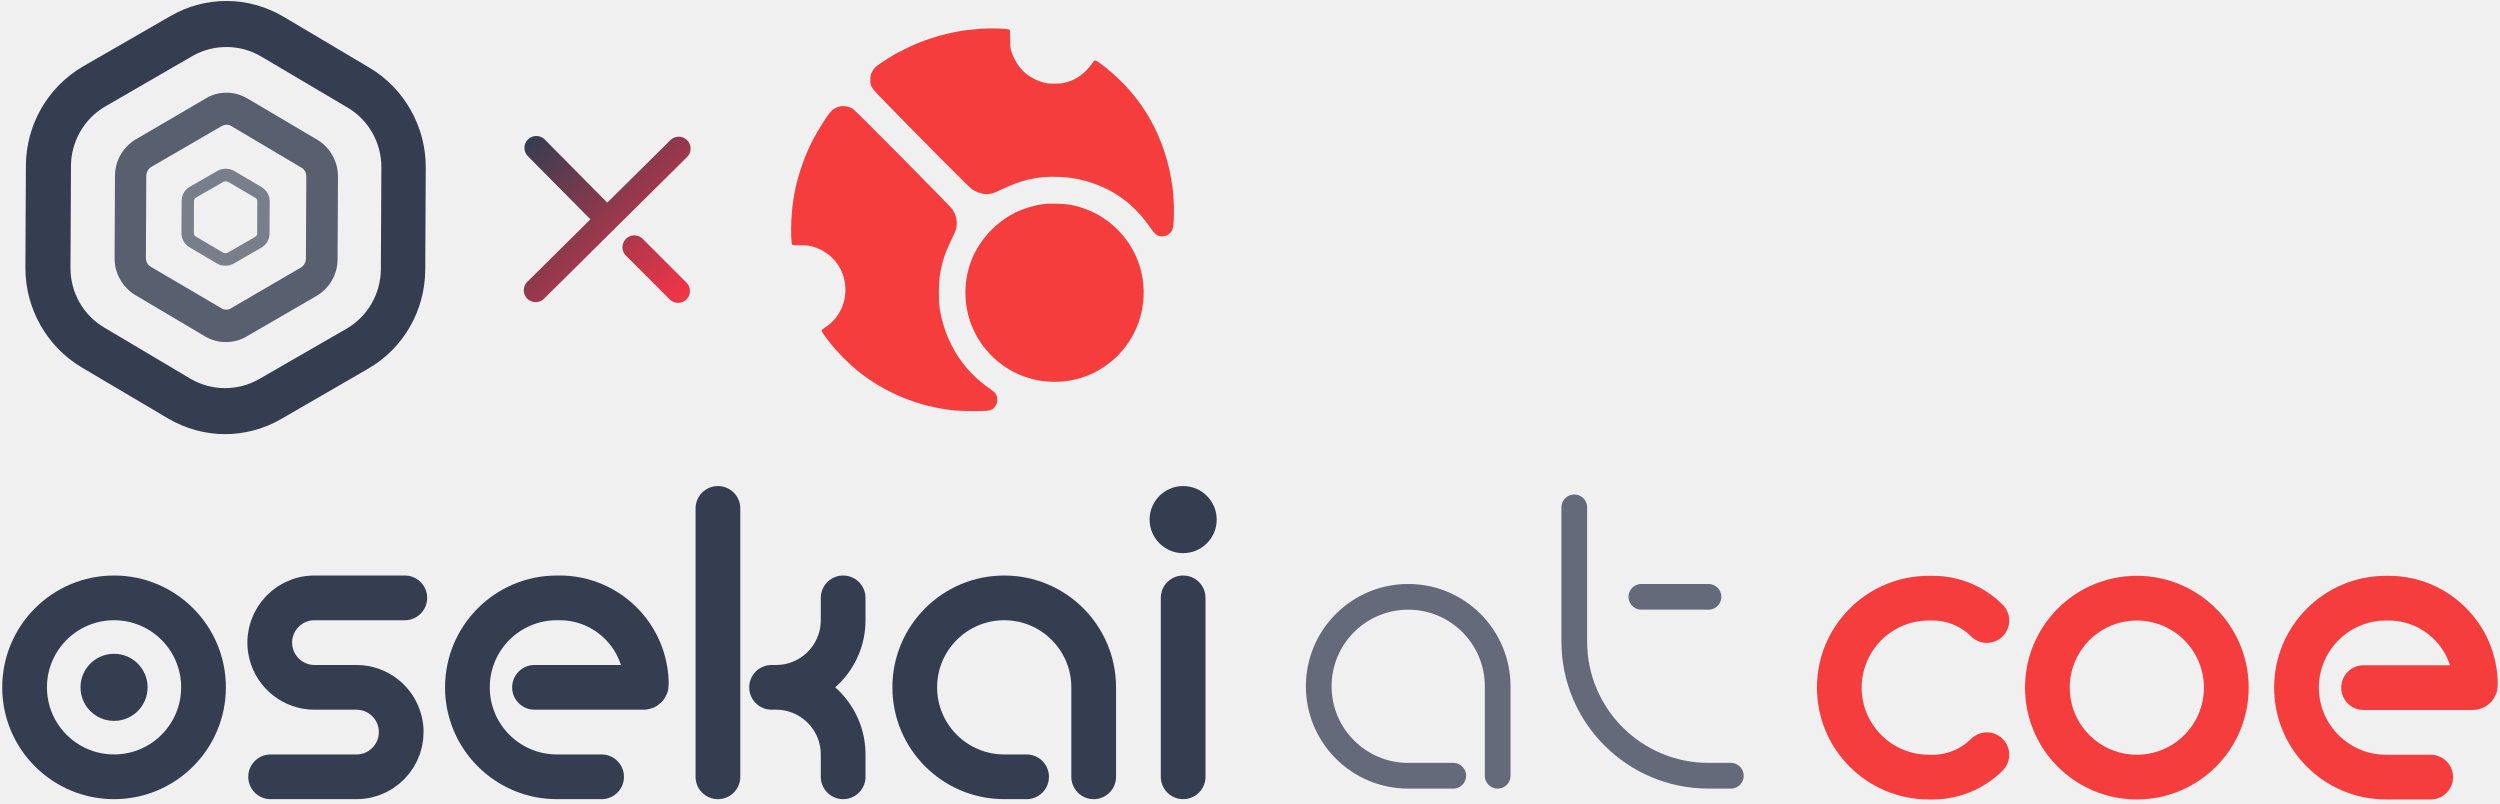
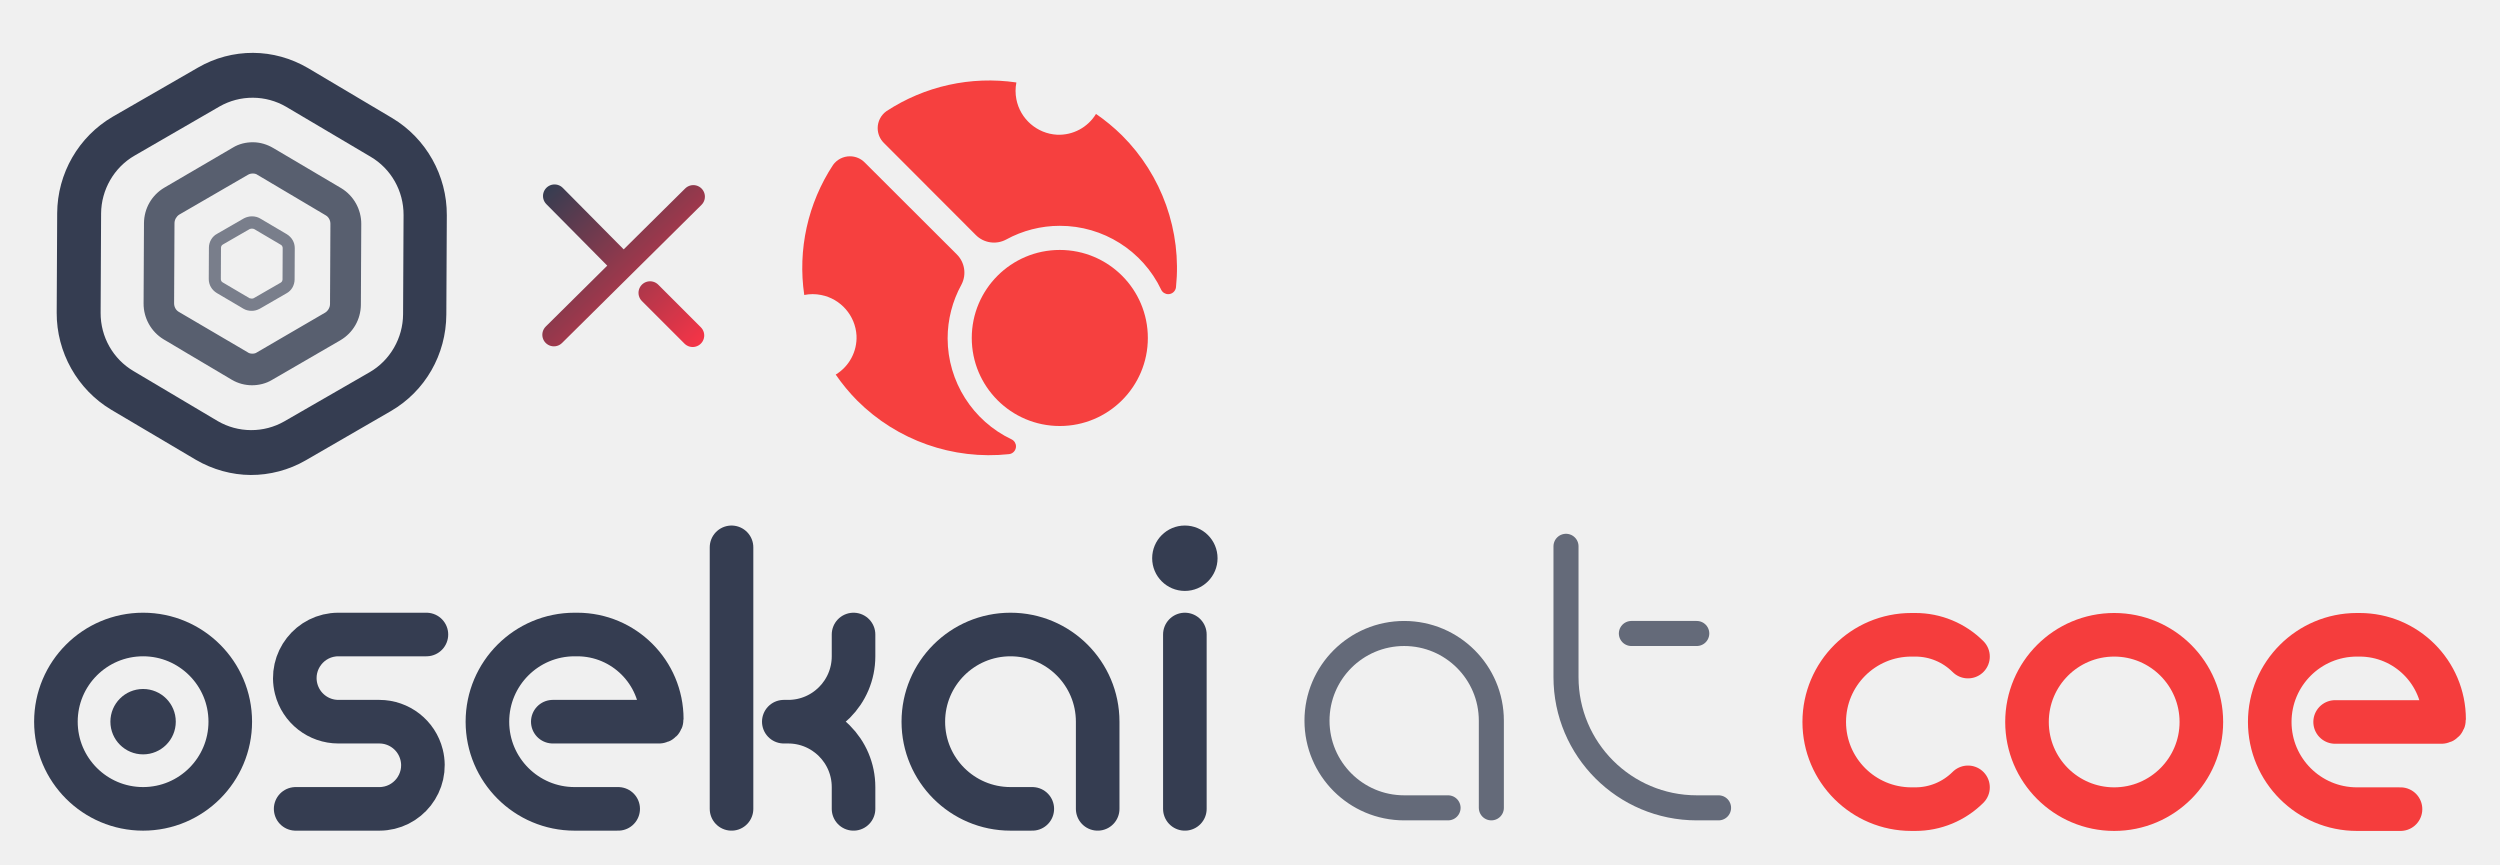
- <svg xmlns="http://www.w3.org/2000/svg" width="610" height="196" viewBox="0 0 610 196" fill="none">
-   <path d="M98.773 145.881H76.737C69.636 145.881 64.426 152.554 66.148 159.442V159.442C67.363 164.301 71.728 167.71 76.737 167.71H86.979C91.988 167.71 96.353 171.118 97.568 175.977V175.977C99.29 182.866 94.08 189.539 86.979 189.539H66.03" stroke="#353D51" stroke-width="10.914" stroke-linecap="round" />
-   <path d="M130.419 167.71H157.043C157.408 167.71 157.705 167.414 157.705 167.048V167.048C157.705 155.358 148.228 145.881 136.537 145.881H135.876C123.82 145.881 114.047 155.654 114.047 167.71V167.71C114.047 179.765 123.82 189.539 135.876 189.539H146.79" stroke="#353D51" stroke-width="10.914" stroke-linecap="round" stroke-linejoin="round" />
-   <circle cx="27.829" cy="167.71" r="21.829" stroke="#353D51" stroke-width="10.914" />
-   <circle cx="27.828" cy="167.71" r="8.186" fill="#353D51" />
-   <path d="M175.174 124.052V189.538" stroke="#353D51" stroke-width="10.914" stroke-linecap="round" />
-   <path d="M205.727 189.539V184.081C205.727 175.04 198.397 167.71 189.355 167.71M189.355 167.71H188.264M189.355 167.71C198.397 167.71 205.727 160.38 205.727 151.338V145.881" stroke="#353D51" stroke-width="10.914" stroke-linecap="round" />
-   <path d="M288.689 145.881V189.539" stroke="#353D51" stroke-width="10.914" stroke-linecap="round" />
-   <path d="M266.859 189.539V167.71C266.859 155.654 257.086 145.881 245.03 145.881V145.881C232.974 145.881 223.201 155.654 223.201 167.71V167.71C223.201 179.765 232.974 189.539 245.03 189.539H250.487" stroke="#353D51" stroke-width="10.914" stroke-linecap="round" />
-   <circle cx="288.69" cy="126.781" r="8.186" fill="#353D51" />
-   <path fill-rule="evenodd" clip-rule="evenodd" d="M239.412 7C238.177 7.074 234.477 7.492 234.341 7.573C234.307 7.594 233.939 7.663 233.525 7.727C232.563 7.875 229.361 8.633 228.577 8.899C228.247 9.01 227.585 9.223 227.106 9.37C226.627 9.518 225.915 9.764 225.526 9.917C225.136 10.07 224.547 10.297 224.218 10.42C223.369 10.739 220.622 12.018 220.269 12.258C220.107 12.369 219.82 12.512 219.632 12.577C218.695 12.899 214.279 15.702 213.513 16.462C213.294 16.678 212.949 17.19 212.745 17.599C212.398 18.295 212.374 18.416 212.369 19.435C212.36 21.167 212.405 21.235 216.029 24.953C225.957 35.14 236.453 45.682 237.109 46.125C238.025 46.745 238.614 46.997 239.71 47.238C240.474 47.406 240.718 47.416 241.475 47.309C242.22 47.204 242.665 47.038 244.381 46.22C249.428 43.817 253.166 42.986 258.169 43.155C261.26 43.26 263.741 43.713 266.646 44.703C272.487 46.694 277.114 50.304 280.85 55.786C281.691 57.021 282.33 57.524 283.236 57.664C284.291 57.828 285.524 57.159 286.014 56.157C286.541 55.081 286.592 49.746 286.111 45.92C285.714 42.764 284.999 39.619 284.026 36.741C281.324 28.755 276.791 22.232 270.165 16.793C268.646 15.546 267.495 14.751 267.206 14.749C267.021 14.748 266.833 14.942 266.444 15.535C266.159 15.968 265.506 16.742 264.991 17.256C263.517 18.729 262.031 19.583 260.021 20.116C259.077 20.366 258.714 20.405 257.3 20.406C255.948 20.407 255.503 20.364 254.711 20.159C251.449 19.314 248.89 17.234 247.486 14.287C246.598 12.423 246.464 11.779 246.464 9.383C246.465 7.576 246.443 7.316 246.282 7.225C245.839 6.974 241.979 6.847 239.412 7ZM204.473 26.091C203.191 26.546 202.563 27.175 201.104 29.464C198.165 34.073 196.783 36.953 195.246 41.673C193.998 45.505 193.34 49.161 193.092 53.639C192.952 56.176 193.055 59.483 193.282 59.713C193.356 59.787 194.112 59.837 195.333 59.849C197.014 59.866 197.387 59.902 198.19 60.13C203.329 61.587 206.544 66.066 206.264 71.381C206.146 73.626 205.346 75.734 203.928 77.535C203.13 78.549 202.498 79.121 201.331 79.886C200.719 80.287 200.485 80.504 200.484 80.671C200.483 80.94 201.283 82.094 202.797 84.008C204.225 85.812 207.32 88.93 209.124 90.381C216.07 95.969 224.211 99.287 233.139 100.169C234.738 100.327 239.673 100.355 240.906 100.213C241.968 100.09 242.491 99.759 242.981 98.901C243.272 98.391 243.322 98.193 243.325 97.542C243.328 96.907 243.279 96.695 243.033 96.27C242.706 95.708 242.703 95.705 240.823 94.341C237.063 91.613 234.291 88.365 232.162 84.195C230.742 81.415 229.734 78.258 229.275 75.154C228.978 73.153 229.025 68.802 229.363 66.894C229.938 63.654 230.634 61.565 232.209 58.347C233.102 56.524 233.264 56.106 233.379 55.341C233.601 53.853 233.262 52.404 232.375 51.053C231.913 50.35 208.728 26.935 208.129 26.567C207.031 25.893 205.569 25.703 204.473 26.091ZM255.417 49.705C255.237 49.73 254.698 49.801 254.219 49.863C253.74 49.925 252.784 50.118 252.095 50.292C248.055 51.308 244.71 53.235 241.782 56.232C237.742 60.367 235.592 65.585 235.564 71.32C235.533 77.821 238.348 83.876 243.371 88.108C249.947 93.65 259.308 94.747 267.066 90.885C268.673 90.085 270.742 88.646 272.088 87.393C278.29 81.618 280.608 72.777 278.024 64.749C275.997 58.452 271.159 53.367 264.985 51.046C262.426 50.084 260.757 49.767 257.919 49.707C256.722 49.681 255.596 49.68 255.417 49.705Z" fill="#F53D3D" />
-   <g clip-path="url(#clip0_4722_6906)">
-     <path d="M55.327 11.471C58.266 11.485 61.117 12.265 63.629 13.724L84.811 26.252C89.919 29.255 93.082 34.803 93.053 40.845L92.933 65.695C92.904 71.652 89.686 77.254 84.55 80.207L63.162 92.529C60.636 93.964 57.778 94.716 54.839 94.702C51.9 94.687 49.049 93.907 46.537 92.449L25.438 79.921C20.331 76.917 17.167 71.37 17.197 65.328L17.317 40.477C17.346 34.52 20.564 28.919 25.7 25.965L47.003 13.643C49.529 12.209 52.388 11.456 55.327 11.471ZM55.381 0.237C50.595 0.214 45.803 1.467 41.593 3.915L20.206 16.236C11.701 21.216 6.366 30.382 6.318 40.424L6.197 65.274C6.149 75.231 11.394 84.534 19.85 89.596L41.032 102.124C45.303 104.613 50.083 105.912 54.785 105.935C59.487 105.958 64.363 104.705 68.573 102.257L89.876 89.935C98.465 84.956 103.715 75.79 103.764 65.748L103.885 40.897C103.933 30.94 98.688 21.638 90.232 16.576L69.133 4.048C64.863 1.56 60.167 0.26 55.381 0.237Z" fill="#353D51" />
+ <svg xmlns="http://www.w3.org/2000/svg" width="596" height="206" viewBox="0 0 596 206" fill="none">
+   <path d="M101.657 151.267H80.676C73.916 151.267 68.956 157.62 70.595 164.179V164.179C71.752 168.805 75.908 172.05 80.676 172.05H90.428C95.196 172.05 99.353 175.295 100.509 179.921V179.921C102.149 186.479 97.188 192.833 90.428 192.833H70.483" stroke="#353D51" stroke-width="10.391" stroke-linecap="round" />
+   <path d="M131.786 172.05H157.135C157.483 172.05 157.765 171.768 157.765 171.42V171.42C157.765 160.29 148.742 151.267 137.612 151.267H136.982C125.504 151.267 116.199 160.572 116.199 172.05V172.05C116.199 183.528 125.504 192.833 136.982 192.833H147.373" stroke="#353D51" stroke-width="10.391" stroke-linecap="round" stroke-linejoin="round" />
+   <circle cx="34.113" cy="172.049" r="20.783" stroke="#353D51" stroke-width="10.391" />
+   <circle cx="34.112" cy="172.049" r="7.794" fill="#353D51" />
+   <path d="M174.396 130.484V192.832" stroke="#353D51" stroke-width="10.391" stroke-linecap="round" />
+   <path d="M203.484 192.832V187.637C203.484 179.028 196.505 172.05 187.897 172.05M187.897 172.05H186.857M187.897 172.05C196.505 172.05 203.484 165.071 203.484 156.463V151.267" stroke="#353D51" stroke-width="10.391" stroke-linecap="round" />
+   <path d="M282.471 151.267V192.832" stroke="#353D51" stroke-width="10.391" stroke-linecap="round" />
+   <path d="M261.687 192.832V172.05C261.687 160.572 252.382 151.267 240.904 151.267V151.267C229.426 151.267 220.121 160.572 220.121 172.05V172.05C220.121 183.528 229.426 192.832 240.904 192.832H246.1" stroke="#353D51" stroke-width="10.391" stroke-linecap="round" />
+   <circle cx="282.471" cy="133.082" r="7.794" fill="#353D51" />
+   <path d="M252.657 101.56C264.25 101.56 273.647 92.164 273.647 80.573C273.647 68.983 264.25 59.587 252.657 59.587C241.065 59.587 231.668 68.983 231.668 80.573C231.668 92.164 241.065 101.56 252.657 101.56Z" fill="#F6403F" />
+   <path d="M252.657 53.835C262.97 53.815 272.41 59.768 276.834 69.082C277.144 69.723 277.796 70.131 278.507 70.131C279.447 70.131 280.246 69.419 280.355 68.487C281.747 55.103 277.013 41.783 267.485 32.279C265.572 30.395 263.498 28.681 261.286 27.159C259.331 30.38 255.764 32.285 252 32.118C247.231 31.86 243.216 28.364 242.305 23.676C242.043 22.35 242.043 20.986 242.305 19.66C231.485 18.07 220.45 20.511 211.31 26.515C210.011 27.444 209.238 28.948 209.238 30.546C209.238 31.878 209.775 33.156 210.727 34.089L232.61 56.005C234.499 57.933 237.455 58.389 239.838 57.12C243.766 54.963 248.176 53.834 252.657 53.835Z" fill="#F6403F" />
+   <path d="M225.915 80.685C225.935 90.956 231.883 100.342 241.164 104.745C241.805 105.055 242.213 105.707 242.213 106.419C242.213 107.358 241.502 108.157 240.569 108.266C227.197 109.702 213.869 105.003 204.355 95.498C202.466 93.589 200.753 91.514 199.234 89.3C202.457 87.348 204.363 83.779 204.194 80.016C203.936 75.247 200.439 71.233 195.75 70.322C194.425 70.054 193.059 70.054 191.733 70.322C190.144 59.504 192.585 48.47 198.59 39.332C199.519 38.033 201.023 37.261 202.621 37.261C203.954 37.261 205.232 37.797 206.165 38.749L228.085 60.628C230.012 62.524 230.469 65.48 229.2 67.867C227.043 71.794 225.914 76.204 225.915 80.685Z" fill="#F6403F" />
+   <g clip-path="url(#clip0_4727_7961)">
+     <path d="M60.29 23.298C63.088 23.312 65.802 24.054 68.194 25.443L88.362 37.371C93.224 40.231 96.237 45.512 96.209 51.265L96.094 74.924C96.066 80.596 93.003 85.929 88.113 88.741L67.75 100.472C65.345 101.838 62.624 102.554 59.826 102.541C57.028 102.527 54.313 101.785 51.922 100.396L31.834 88.468C26.972 85.609 23.959 80.327 23.987 74.575L24.102 50.915C24.13 45.243 27.193 39.91 32.083 37.098L52.366 25.367C54.771 24.001 57.492 23.285 60.29 23.298ZM60.342 12.603C55.785 12.581 51.223 13.774 47.214 16.105L26.852 27.836C18.755 32.577 13.676 41.303 13.63 50.864L13.515 74.524C13.469 84.004 18.462 92.86 26.513 97.679L46.681 109.607C50.747 111.977 55.297 113.214 59.774 113.236C64.251 113.258 68.893 112.065 72.902 109.734L93.184 98.003C101.361 93.262 106.36 84.535 106.406 74.974L106.521 51.315C106.567 41.835 101.574 32.979 93.523 28.159L73.435 16.232C69.369 13.862 64.899 12.625 60.342 12.603Z" fill="#353D51" />
    <g opacity="0.9">
-       <path opacity="0.9" d="M55.321 30.449C55.741 30.451 56.16 30.538 56.495 30.795L73.575 40.921C74.329 41.35 74.744 42.203 74.74 43.054L74.643 63.138C74.638 63.989 74.131 64.838 73.457 65.26L56.363 75.22C56.026 75.474 55.606 75.557 55.186 75.555C54.766 75.552 54.347 75.465 54.012 75.208L36.764 65.082C36.011 64.653 35.595 63.8 35.599 62.949L35.696 42.865C35.701 42.014 36.209 41.165 36.882 40.743L54.06 30.784C54.481 30.53 54.901 30.447 55.321 30.449ZM55.359 22.62C53.596 22.611 51.83 23.028 50.314 23.957L33.136 34.001C30.021 35.858 28.073 39.168 28.055 42.913L27.958 62.997C27.94 66.656 29.855 70.07 32.952 71.957L50.032 82.083C51.623 83.027 53.385 83.461 55.064 83.469C56.743 83.477 58.592 83.06 60.108 82.132L77.286 72.172C80.402 70.315 82.349 67.005 82.367 63.261L82.465 43.091C82.483 39.432 80.568 36.019 77.47 34.131L60.474 24.091C58.883 23.148 57.122 22.628 55.359 22.62Z" fill="#353D51" />
+       <path opacity="0.9" d="M60.283 41.367C60.682 41.369 61.082 41.452 61.4 41.697L77.662 51.337C78.379 51.745 78.775 52.558 78.771 53.368L78.678 72.49C78.674 73.3 78.191 74.108 77.549 74.51L61.275 83.992C60.954 84.234 60.554 84.313 60.154 84.311C59.755 84.309 59.355 84.226 59.037 83.981L42.615 74.341C41.898 73.932 41.502 73.12 41.506 72.31L41.599 53.188C41.603 52.377 42.086 51.569 42.728 51.167L59.082 41.686C59.483 41.444 59.883 41.365 60.283 41.367ZM60.319 33.913C58.64 33.905 56.959 34.302 55.516 35.186L39.161 44.749C36.195 46.517 34.341 49.668 34.324 53.233L34.231 72.355C34.214 75.839 36.037 79.089 38.986 80.886L55.248 90.526C56.762 91.425 58.439 91.838 60.038 91.846C61.637 91.854 63.397 91.457 64.841 90.573L81.195 81.091C84.161 79.323 86.015 76.172 86.033 72.607L86.126 53.404C86.143 49.919 84.32 46.67 81.371 44.873L65.189 35.314C63.674 34.415 61.998 33.921 60.319 33.913Z" fill="#353D51" />
    </g>
    <g opacity="0.8">
-       <path opacity="0.8" d="M55.084 44.236C55.252 44.237 55.42 44.323 55.588 44.324L62.286 48.271C62.621 48.443 62.787 48.784 62.785 49.125L62.748 56.954C62.746 57.295 62.576 57.634 62.239 57.803L55.503 61.685C55.335 61.769 55.167 61.769 54.999 61.768C54.831 61.767 54.664 61.681 54.496 61.68L47.798 57.733C47.463 57.561 47.296 57.22 47.298 56.879L47.336 49.05C47.338 48.709 47.507 48.37 47.844 48.201L54.58 44.319C54.832 44.32 54.916 44.236 55.084 44.236ZM55.099 41.173C54.427 41.169 53.755 41.336 53.081 41.674L46.345 45.556C45.083 46.23 44.32 47.589 44.313 49.035L44.275 56.865C44.268 58.312 45.018 59.592 46.273 60.364L52.972 64.311C53.558 64.654 54.229 64.828 54.984 64.832C55.74 64.835 56.329 64.668 57.002 64.331L63.738 60.449C65.001 59.774 65.763 58.416 65.77 56.969L65.808 49.139C65.815 47.693 65.066 46.413 63.81 45.641L57.112 41.693C56.526 41.35 55.855 41.176 55.099 41.173Z" fill="#353D51" />
+       <path opacity="0.8" d="M60.06 54.493C60.22 54.494 60.38 54.576 60.539 54.577L66.916 58.335C67.236 58.498 67.394 58.823 67.392 59.148L67.356 66.602C67.355 66.926 67.193 67.249 66.873 67.41L60.459 71.106C60.299 71.186 60.139 71.185 59.979 71.185C59.819 71.184 59.66 71.102 59.5 71.101L53.123 67.343C52.804 67.179 52.645 66.855 52.647 66.531L52.683 59.076C52.685 58.752 52.846 58.429 53.167 58.268L59.58 54.572C59.82 54.573 59.9 54.493 60.06 54.493ZM60.074 51.577C59.435 51.573 58.794 51.732 58.153 52.053L51.74 55.749C50.538 56.392 49.812 57.685 49.805 59.062L49.769 66.516C49.762 67.894 50.476 69.113 51.672 69.848L58.049 73.606C58.607 73.933 59.245 74.098 59.965 74.102C60.684 74.105 61.245 73.946 61.886 73.625L68.299 69.928C69.501 69.286 70.227 67.993 70.234 66.616L70.27 59.161C70.277 57.784 69.563 56.565 68.368 55.83L61.99 52.072C61.432 51.745 60.794 51.58 60.074 51.577Z" fill="#353D51" />
    </g>
  </g>
-   <path d="M130.695 70.828L165.614 36.247M154.777 60.329L165.445 70.997M148.154 53.538L130.863 36.078" stroke="url(#paint0_linear_4722_6906)" stroke-width="5.792" stroke-linecap="round" stroke-linejoin="round" />
-   <path d="M576.715 167.779H603.34C603.705 167.779 604.001 167.483 604.001 167.118V167.118C604.001 155.427 594.524 145.95 582.834 145.95H582.173C570.117 145.95 560.344 155.723 560.344 167.779V167.779C560.344 179.835 570.117 189.608 582.173 189.608H593.087" stroke="#F53D3D" stroke-width="10.914" stroke-linecap="round" stroke-linejoin="round" />
-   <path opacity="0.75" d="M365.431 189.283V167.454C365.431 155.398 355.658 145.625 343.602 145.625V145.625C331.547 145.625 321.773 155.398 321.773 167.454V167.454C321.773 179.51 331.547 189.283 343.602 189.283H354.595" stroke="#353D51" stroke-width="6.271" stroke-linecap="round" stroke-linejoin="round" />
-   <path d="M484.788 151.407V151.407C481.294 147.913 476.554 145.95 471.613 145.95H470.618C458.562 145.95 448.789 155.723 448.789 167.779V167.779C448.789 179.835 458.562 189.608 470.618 189.608H471.613C476.554 189.608 481.294 187.645 484.788 184.151V184.151" stroke="#F53D3D" stroke-width="10.914" stroke-linecap="round" stroke-linejoin="round" />
-   <path d="M521.389 145.95C533.445 145.95 543.218 155.723 543.218 167.779C543.218 179.835 533.445 189.608 521.389 189.608C509.334 189.608 499.561 179.835 499.561 167.779C499.561 155.723 509.334 145.95 521.389 145.95Z" stroke="#F53D3D" stroke-width="10.914" stroke-linecap="round" stroke-linejoin="round" />
-   <path opacity="0.75" d="M384.125 123.796V156.539C384.125 174.623 398.785 189.282 416.868 189.282V189.282H422.325M400.497 145.625H416.868" stroke="#353D51" stroke-width="6.271" stroke-linecap="round" stroke-linejoin="round" />
+   <path d="M132.047 79.811L165.292 46.887M154.975 69.815L165.131 79.972M148.669 63.349L132.207 46.726" stroke="url(#paint0_linear_4727_7961)" stroke-width="5.514" stroke-linecap="round" stroke-linejoin="round" />
+   <path d="M556.694 172.116H582.043C582.391 172.116 582.673 171.834 582.673 171.486V171.486C582.673 160.356 573.65 151.333 562.52 151.333H561.89C550.412 151.333 541.107 160.638 541.107 172.116V172.116C541.107 183.594 550.412 192.898 561.89 192.898H572.282" stroke="#F53D3D" stroke-width="10.391" stroke-linecap="round" stroke-linejoin="round" />
+   <path opacity="0.75" d="M355.536 192.589V171.806C355.536 160.328 346.231 151.024 334.753 151.024V151.024C323.275 151.024 313.971 160.328 313.971 171.806V171.806C313.971 183.284 323.275 192.589 334.753 192.589H345.219" stroke="#353D51" stroke-width="5.971" stroke-linecap="round" stroke-linejoin="round" />
+   <path d="M469.172 156.529V156.529C465.845 153.202 461.333 151.333 456.628 151.333H455.681C444.203 151.333 434.898 160.638 434.898 172.116V172.116C434.898 183.594 444.203 192.898 455.681 192.898H456.628C461.333 192.898 465.845 191.03 469.172 187.703V187.703" stroke="#F53D3D" stroke-width="10.391" stroke-linecap="round" stroke-linejoin="round" />
+   <path d="M504.021 151.333C515.499 151.333 524.804 160.638 524.804 172.116C524.804 183.594 515.499 192.898 504.021 192.898C492.543 192.898 483.238 183.594 483.238 172.116C483.238 160.638 492.543 151.333 504.021 151.333Z" stroke="#F53D3D" stroke-width="10.391" stroke-linecap="round" stroke-linejoin="round" />
+   <path opacity="0.75" d="M373.334 130.24V161.415C373.334 178.632 387.291 192.589 404.508 192.589V192.589H409.704M388.921 151.023H404.508" stroke="#353D51" stroke-width="5.971" stroke-linecap="round" stroke-linejoin="round" />
  <defs>
-     <linearGradient id="paint0_linear_4722_6906" x1="128.352" y1="34.389" x2="166.361" y2="73.483" gradientUnits="userSpaceOnUse">
+     <linearGradient id="paint0_linear_4727_7961" x1="129.816" y1="45.118" x2="166.003" y2="82.339" gradientUnits="userSpaceOnUse">
      <stop stop-color="#353D51" />
      <stop offset="1" stop-color="#F43447" />
    </linearGradient>
-     <clipPath id="clip0_4722_6906">
-       <rect width="97.736" height="105.7" fill="white" transform="translate(6.51367) rotate(0.27789)" />
+     <clipPath id="clip0_4727_7961">
+       <rect width="93.052" height="100.634" fill="white" transform="translate(13.8184 12.3772) rotate(0.27789)" />
    </clipPath>
  </defs>
</svg>
